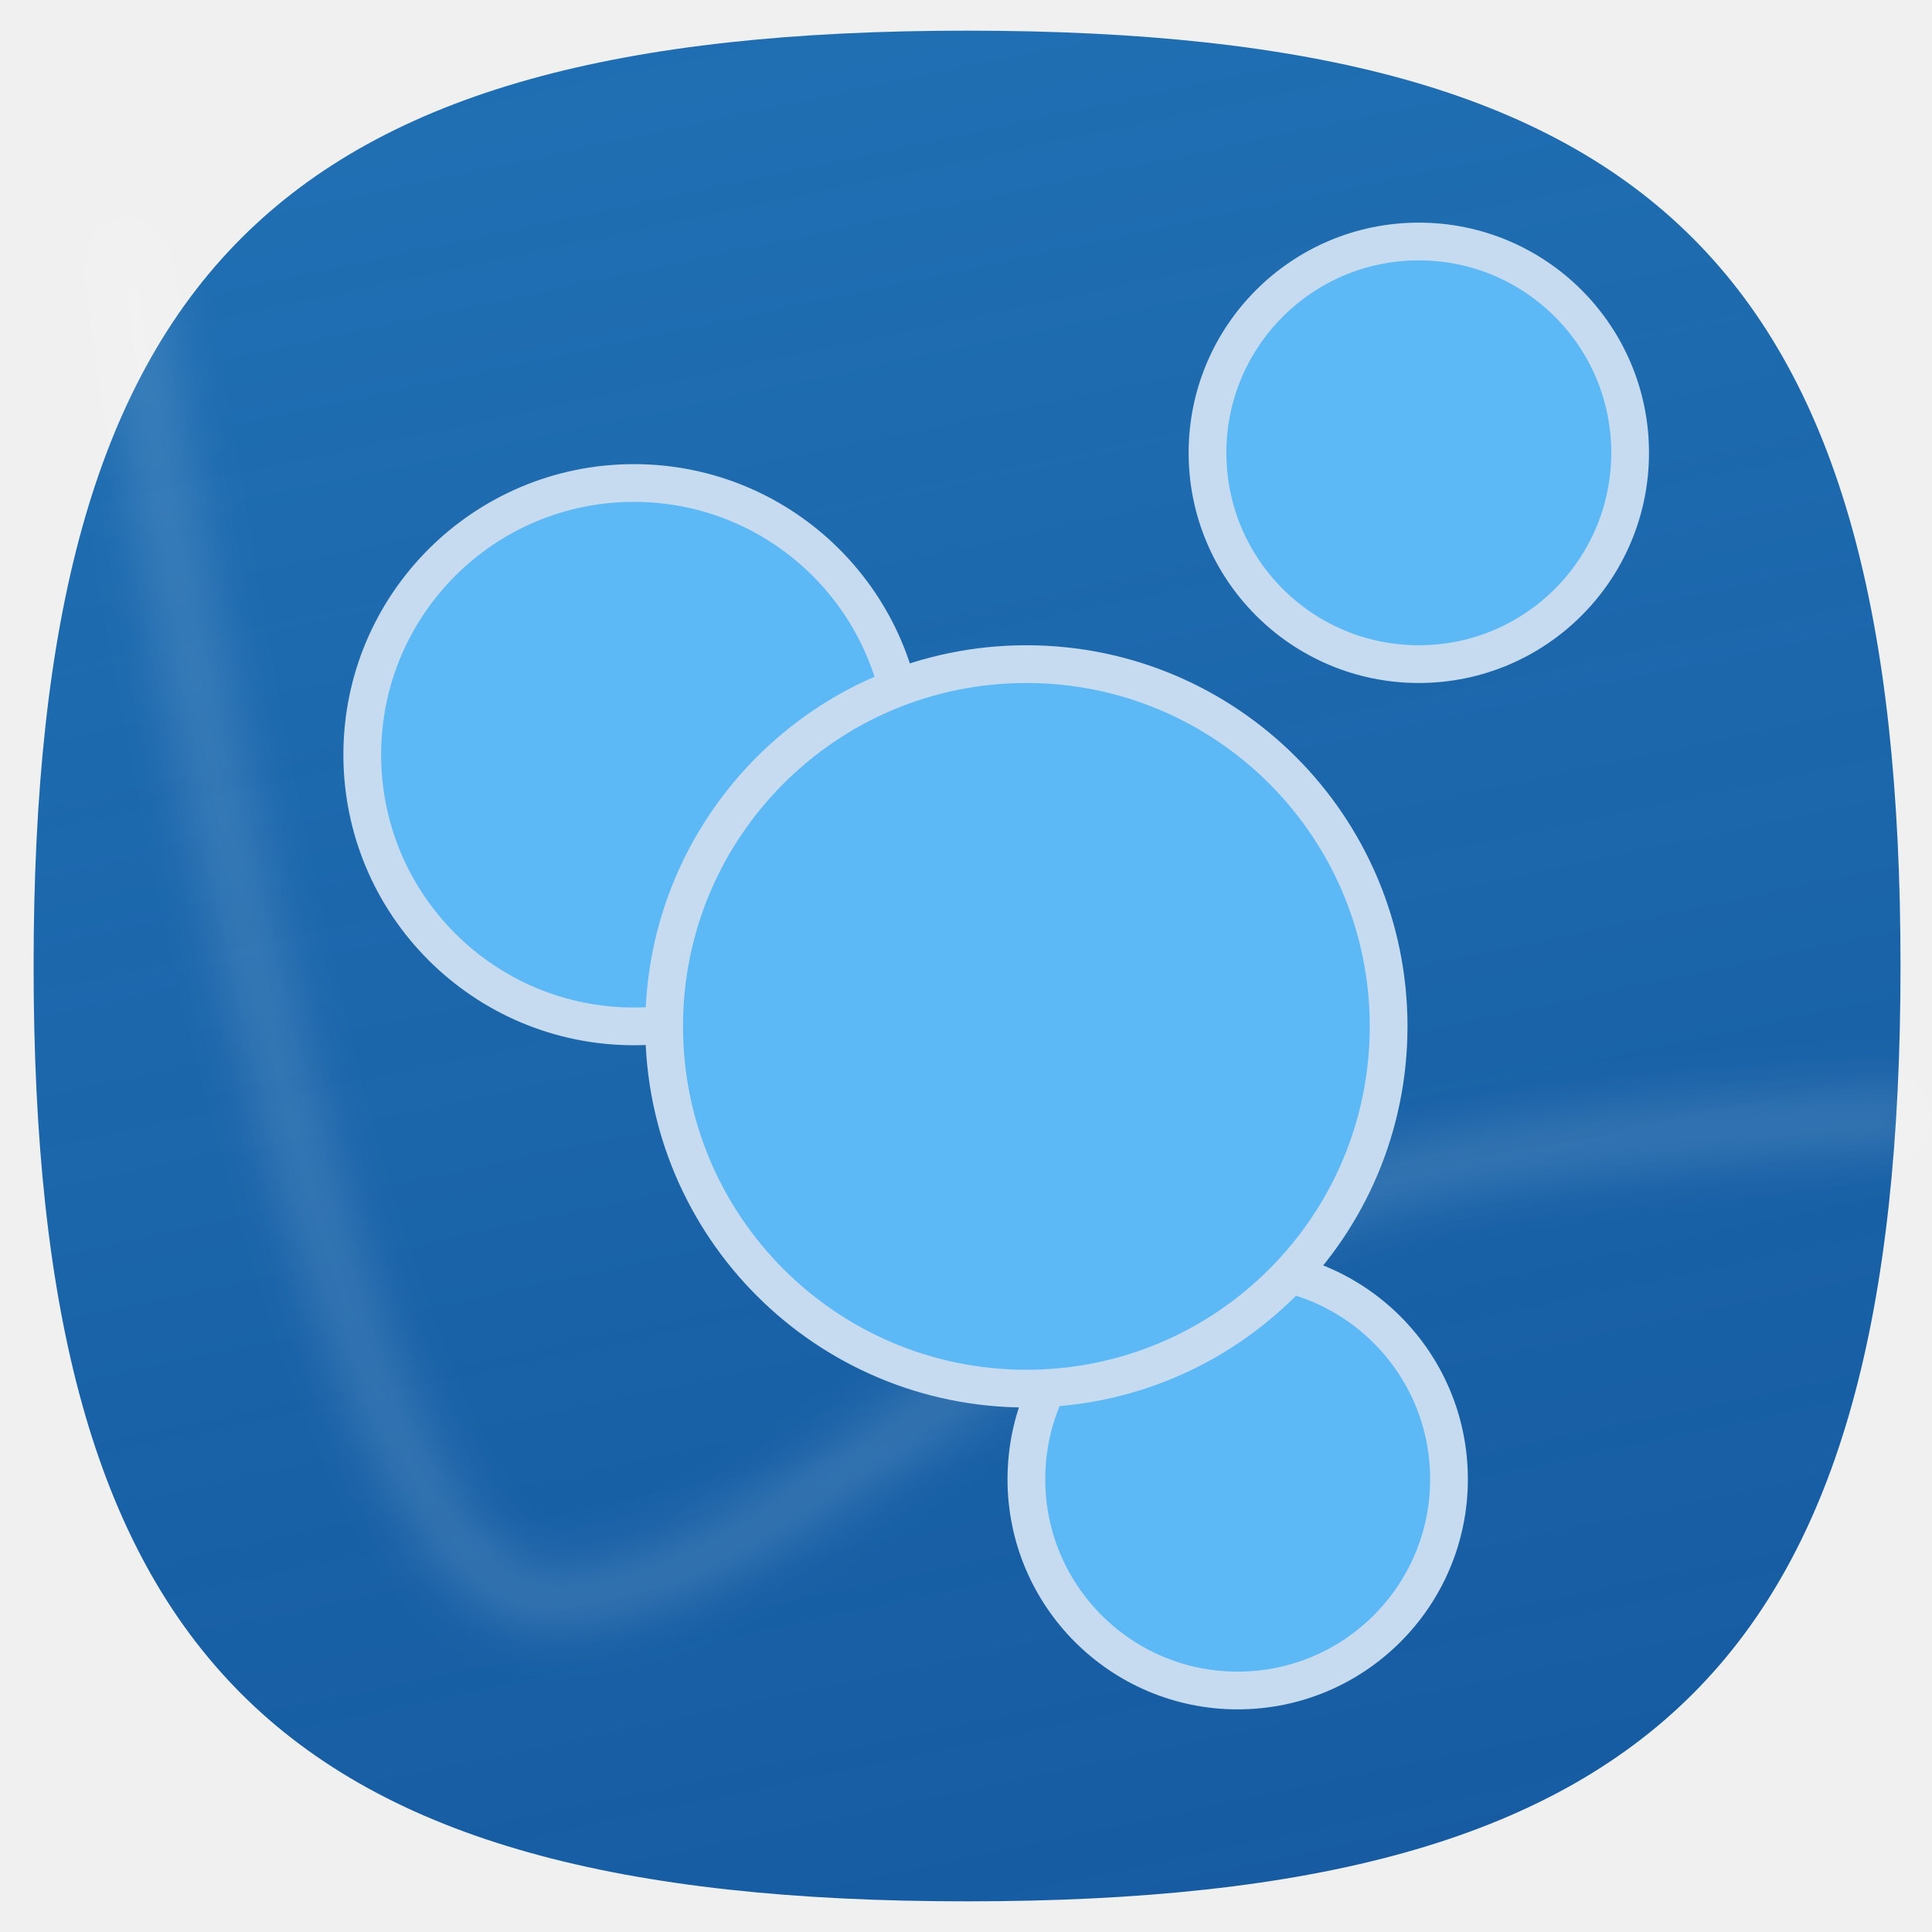
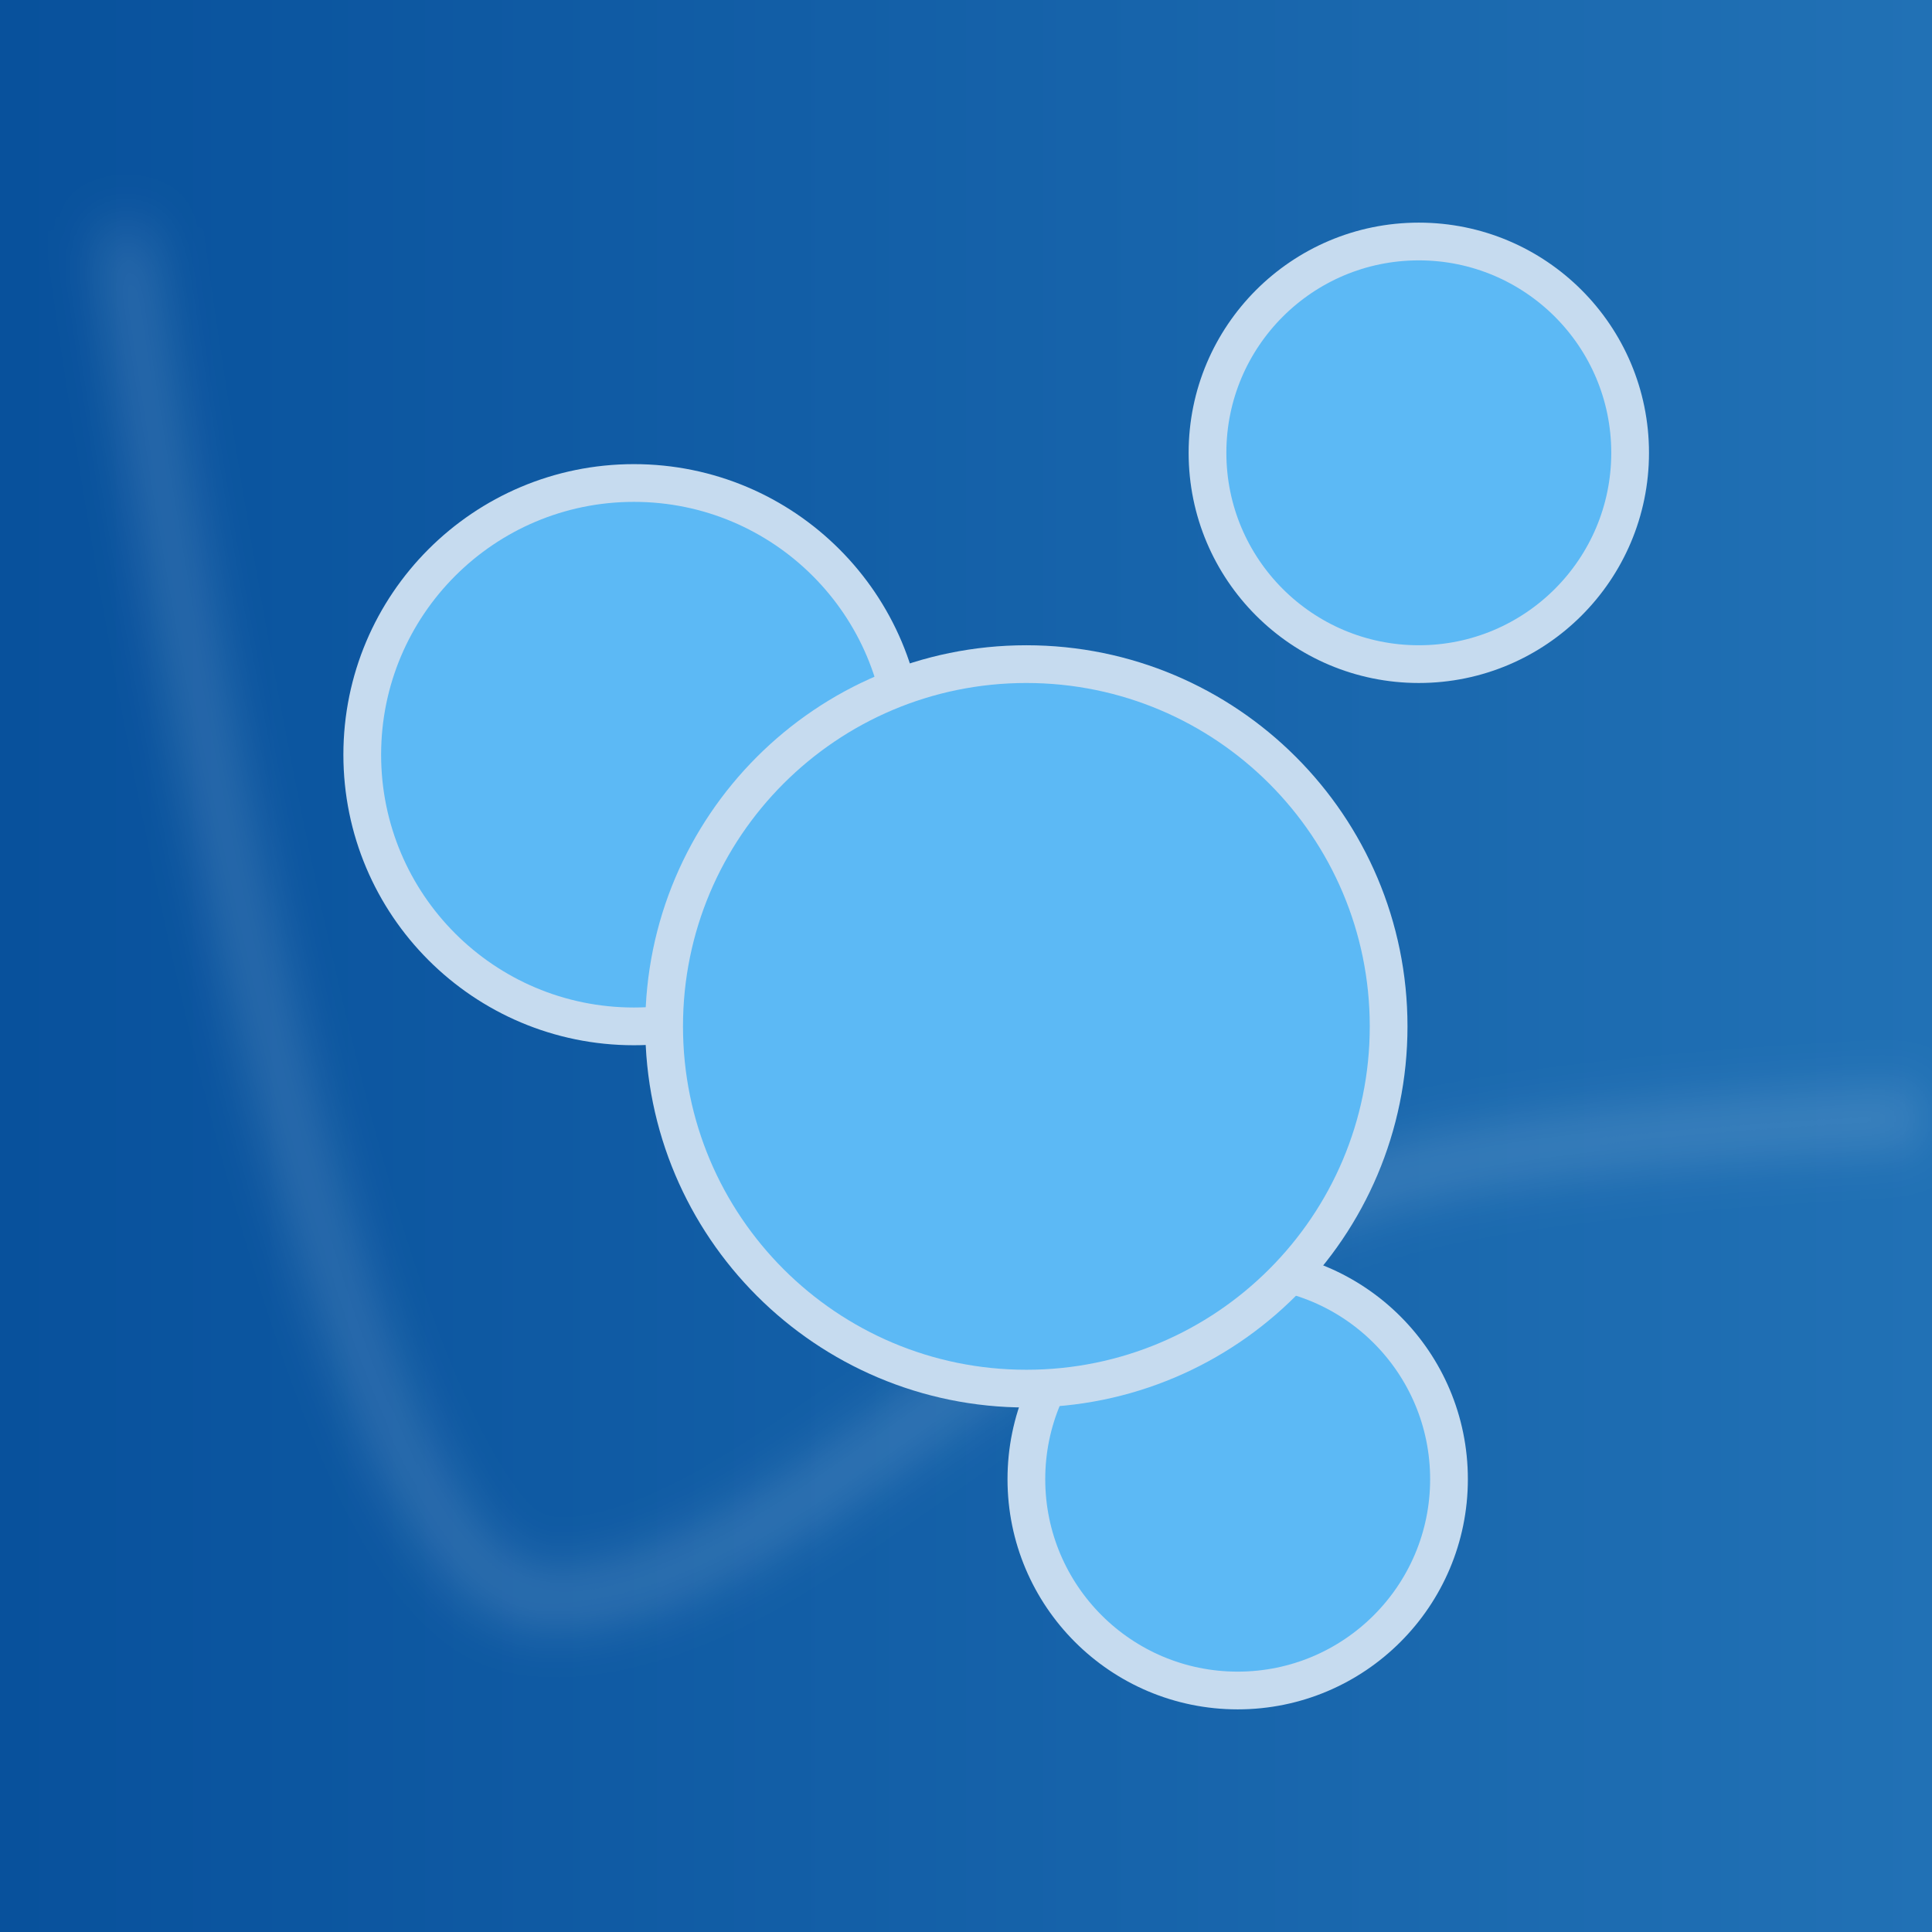
<svg xmlns="http://www.w3.org/2000/svg" xmlns:xlink="http://www.w3.org/1999/xlink" width="512" height="512" id="svg5465" version="1.1">
  <defs id="defs5467">
    <linearGradient id="linearGradient6206">
      <stop style="stop-color:#08519c;stop-opacity:0.941" offset="0" id="stop6208" />
      <stop style="stop-color:#2171b5;stop-opacity:1" offset="1" id="stop6210" />
    </linearGradient>
    <linearGradient id="linearGradient6092">
      <stop style="stop-color:#005947;stop-opacity:1;" offset="1" id="stop6096" />
    </linearGradient>
    <marker orient="auto" refY="0" refX="0" id="Arrow2Mstarty" style="overflow:visible">
      <path id="path5875" style="fill:#ffffff;fill-rule:evenodd;stroke:#ffffff;stroke-width:0.625;stroke-linejoin:round" d="M 8.719,4.034 -2.207,0.016 8.719,-4.002 c -1.745,2.372 -1.735,5.617 -6e-7,8.035 z" transform="scale(0.6,0.6)" />
    </marker>
    <marker orient="auto" refY="0" refX="0" id="Arrow2Mendd" style="overflow:visible">
      <path id="path5878" style="fill:#ffffff;fill-rule:evenodd;stroke:#ffffff;stroke-width:0.625;stroke-linejoin:round" d="M 8.719,4.034 -2.207,0.016 8.719,-4.002 c -1.745,2.372 -1.735,5.617 -6e-7,8.035 z" transform="scale(-0.6,-0.6)" />
    </marker>
    <marker orient="auto" refY="0" refX="0" id="Arrow2Mstart8" style="overflow:visible">
      <path id="path5869" style="fill:#ffffff;fill-rule:evenodd;stroke:#ffffff;stroke-width:0.625;stroke-linejoin:round" d="M 8.719,4.034 -2.207,0.016 8.719,-4.002 c -1.745,2.372 -1.735,5.617 -6e-7,8.035 z" transform="scale(0.6,0.6)" />
    </marker>
    <marker orient="auto" refY="0" refX="0" id="Arrow2MendO" style="overflow:visible">
      <path id="path5872" style="fill:#ffffff;fill-rule:evenodd;stroke:#ffffff;stroke-width:0.625;stroke-linejoin:round" d="M 8.719,4.034 -2.207,0.016 8.719,-4.002 c -1.745,2.372 -1.735,5.617 -6e-7,8.035 z" transform="scale(-0.6,-0.6)" />
    </marker>
    <marker orient="auto" refY="0" refX="0" id="Arrow2Mstarta" style="overflow:visible">
      <path id="path5371" style="fill:#ffffff;fill-rule:evenodd;stroke:#ffffff;stroke-width:0.625;stroke-linejoin:round" d="M 8.719,4.034 -2.207,0.016 8.719,-4.002 c -1.745,2.372 -1.735,5.617 -6e-7,8.035 z" transform="scale(0.6,0.6)" />
    </marker>
    <marker orient="auto" refY="0" refX="0" id="Arrow2Mendn" style="overflow:visible">
      <path id="path5374" style="fill:#ffffff;fill-rule:evenodd;stroke:#ffffff;stroke-width:0.625;stroke-linejoin:round" d="M 8.719,4.034 -2.207,0.016 8.719,-4.002 c -1.745,2.372 -1.735,5.617 -6e-7,8.035 z" transform="scale(-0.6,-0.6)" />
    </marker>
    <linearGradient xlink:href="#linearGradient6206" id="linearGradient6212" x1="359.231" y1="547.476" x2="230.752" y2="-57.208" gradientUnits="userSpaceOnUse" gradientTransform="translate(0,540.3622)" />
    <linearGradient xlink:href="#linearGradient6206-6" id="linearGradient6212-4" x1="359.231" y1="547.476" x2="230.752" y2="-57.208" gradientUnits="userSpaceOnUse" gradientTransform="translate(0,540.3622)" />
    <linearGradient id="linearGradient6206-6">
      <stop style="stop-color:#08519c;stop-opacity:0.941" offset="0" id="stop6208-3" />
      <stop style="stop-color:#2171b5;stop-opacity:1" offset="1" id="stop6210-8" />
    </linearGradient>
    <linearGradient y2="-57.208" x2="230.752" y1="547.476" x1="359.231" gradientUnits="userSpaceOnUse" id="linearGradient6278" xlink:href="#linearGradient6206-6" gradientTransform="translate(0,540.3622)" />
    <filter id="filter6305">
      <feGaussianBlur stdDeviation="7.68" id="feGaussianBlur6307" />
    </filter>
    <linearGradient y2="58.802" x2="39.999" y1="0.98" x1="39.789" gradientTransform="matrix(3.179487,0,0,3.179487,0.8205128,0.8205128)" gradientUnits="userSpaceOnUse" id="linearGradient3913" xlink:href="#hicg_overlay_grad-7" />
    <linearGradient id="hicg_overlay_grad-7" gradientUnits="userSpaceOnUse" x1="39.999" y1="5.182" x2="39.999" y2="58.802">
      <stop offset="0" style="stop-color:#ffffff;stop-opacity:0.95" id="stop7-7" />
      <stop id="stop3011-2" style="stop-color:#ffffff;stop-opacity:0.814" offset="0.063" />
      <stop offset="1" style="stop-color:#ffffff;stop-opacity:0.417" id="stop9-6" />
    </linearGradient>
    <linearGradient xlink:href="#linearGradient6206-6" id="linearGradient3892" gradientUnits="userSpaceOnUse" x1="359.231" y1="547.476" x2="230.752" y2="-57.208" />
+     <linearGradient xlink:href="#linearGradient6206-6-3" id="linearGradient3892-8" gradientUnits="userSpaceOnUse" x1="359.231" y1="547.476" x2="230.752" y2="-57.208" />
+     <linearGradient id="linearGradient6206-6-3">
+       <stop style="stop-color:#08519c;stop-opacity:1;" offset="0" id="stop6208-3-2" />
+       <stop style="stop-color:#2171b5;stop-opacity:1" offset="1" id="stop6210-8-5" />
+     </linearGradient>
+     <linearGradient y2="-57.208" x2="230.752" y1="547.476" x1="359.231" gradientUnits="userSpaceOnUse" id="linearGradient3047" xlink:href="#linearGradient6206-6-3" />
+     <linearGradient xlink:href="#linearGradient6206-6-3" id="linearGradient3880" x1="0" y1="256" x2="512" y2="256" gradientUnits="userSpaceOnUse" />
+     <linearGradient y2="-57.208" x2="230.752" y1="547.476" x1="359.231" gradientUnits="userSpaceOnUse" id="linearGradient3047-3" xlink:href="#linearGradient6206-6-3-2" />
+     <linearGradient id="linearGradient6206-6-3-2">
+       <stop style="stop-color:#08519c;stop-opacity:0.941" offset="0" id="stop6208-3-2-0" />
+       <stop style="stop-color:#2171b5;stop-opacity:1" offset="1" id="stop6210-8-5-8" />
+     </linearGradient>
+     <linearGradient gradientTransform="translate(0,540.3622)" y2="-57.208" x2="230.752" y1="547.476" x1="359.231" gradientUnits="userSpaceOnUse" id="linearGradient3897" xlink:href="#linearGradient6206-6-3-2" />
  </defs>
  <g id="layer7" style="display:none">
    <rect style="fill:#616195;fill-opacity:1;stroke:none" id="rect6175" width="1283.987" height="1283.987" x="-385.994" y="-385.994" />
  </g>
-   <g id="layer6" />
-   <g id="layer4" />
-   <g id="layer1" transform="translate(0,-540.3622)" style="display:inline">
-     <path style="fill:url(#linearGradient3892);fill-opacity:1;stroke:none" d="M 256.281 8.125 C 73.01 8.125 8.906 72.364 8.906 256 C 8.906 439.629 73.01 503.875 256.281 503.875 C 439.552 503.875 503.656 439.629 503.656 256 C 503.656 72.364 439.552 8.125 256.281 8.125 z " transform="translate(0,540.3622)" id="rect6185" />
+   <g id="layer6" style="display:inline">
+     <rect style="fill:url(#linearGradient3880);fill-opacity:1;stroke:none" id="rect3872" width="512" height="512" x="0" y="0" />
+   </g>
+   <g id="layer4" style="display:none" />
+   <g id="layer1" transform="translate(0,-540.3622)" style="display:none">
+     <path style="fill:url(#linearGradient3892);fill-opacity:1;stroke:none" d="M 256.281,8.125 C 73.01,8.125 8.906,72.364 8.906,256 c 0,183.629 64.104,247.875 247.375,247.875 183.271,0 247.375,-64.246 247.375,-247.875 0,-183.636 -64.104,-247.875 -247.375,-247.875 z" id="rect6185" mask="none" clip-path="none" transform="translate(0,540.3622)" />
+     <path style="fill:url(#linearGradient3897);fill-opacity:1;stroke:none;display:inline" d="m 256.281,548.487 c -183.271,0 -247.375,64.239 -247.375,247.875 0,183.629 64.104,247.875 247.375,247.875 183.271,0 247.375,-64.246 247.375,-247.875 0,-183.636 -64.104,-247.875 -247.375,-247.875 z" id="rect6185-0" mask="none" clip-path="none" />
  </g>
  <g id="layer8" style="display:inline">
    <path style="fill:none;stroke:#ffffff;stroke-width:10;stroke-linecap:butt;stroke-linejoin:miter;stroke-miterlimit:4;stroke-opacity:0.207;stroke-dasharray:none;filter:url(#filter6305)" d="M 32.808,60.901 C 32.808,60.901 80,424 144,424 c 64,0 115.971,-82.441 224,-112 46.722,-12.784 144,-16 144,-16" id="path6214" />
  </g>
  <g id="layer9">
    <path style="fill:#5cb9f5;fill-opacity:1;stroke:#c6dbef;stroke-width:10;stroke-miterlimit:4;stroke-opacity:1;stroke-dasharray:none" id="path6183" d="m 384,392 a 56,56 0 1 1 -112,0 56,56 0 1 1 112,0 z" />
    <path style="fill:#5cb9f5;fill-opacity:1;stroke:#c6dbef;stroke-width:10;stroke-miterlimit:4;stroke-opacity:1;stroke-dasharray:none" id="path6181" d="m 240,200 a 72,72 0 1 1 -144,0 72,72 0 1 1 144,0 z" />
    <path style="fill:#5cb9f5;fill-opacity:1;stroke:#c6dbef;stroke-width:10;stroke-miterlimit:4;stroke-opacity:1;stroke-dasharray:none" id="path6177" d="m 368,272 a 96,96 0 1 1 -192,0 96,96 0 1 1 192,0 z" />
    <path style="fill:#5cb9f5;fill-opacity:1;stroke:#c6dbef;stroke-width:10;stroke-miterlimit:4;stroke-opacity:1;stroke-dasharray:none" id="path6179" d="m 432,120 a 56,56 0 1 1 -112,0 56,56 0 1 1 112,0 z" />
  </g>
  <g id="layer2" style="display:none">
    <path d="m 512.567,256 c 0,190.245 -66.41,256.794 -256.284,256.794 C 66.41,512.794 0,446.245 0,256 0,65.749 66.41,-0.794 256.284,-0.794 446.157,-0.794 512.567,65.749 512.567,256 z" id="hicg_overlay" style="fill:#f55c5c;fill-opacity:1;display:inline" clip-path="none" />
  </g>
  <g id="layer5" style="display:inline" />
</svg>
